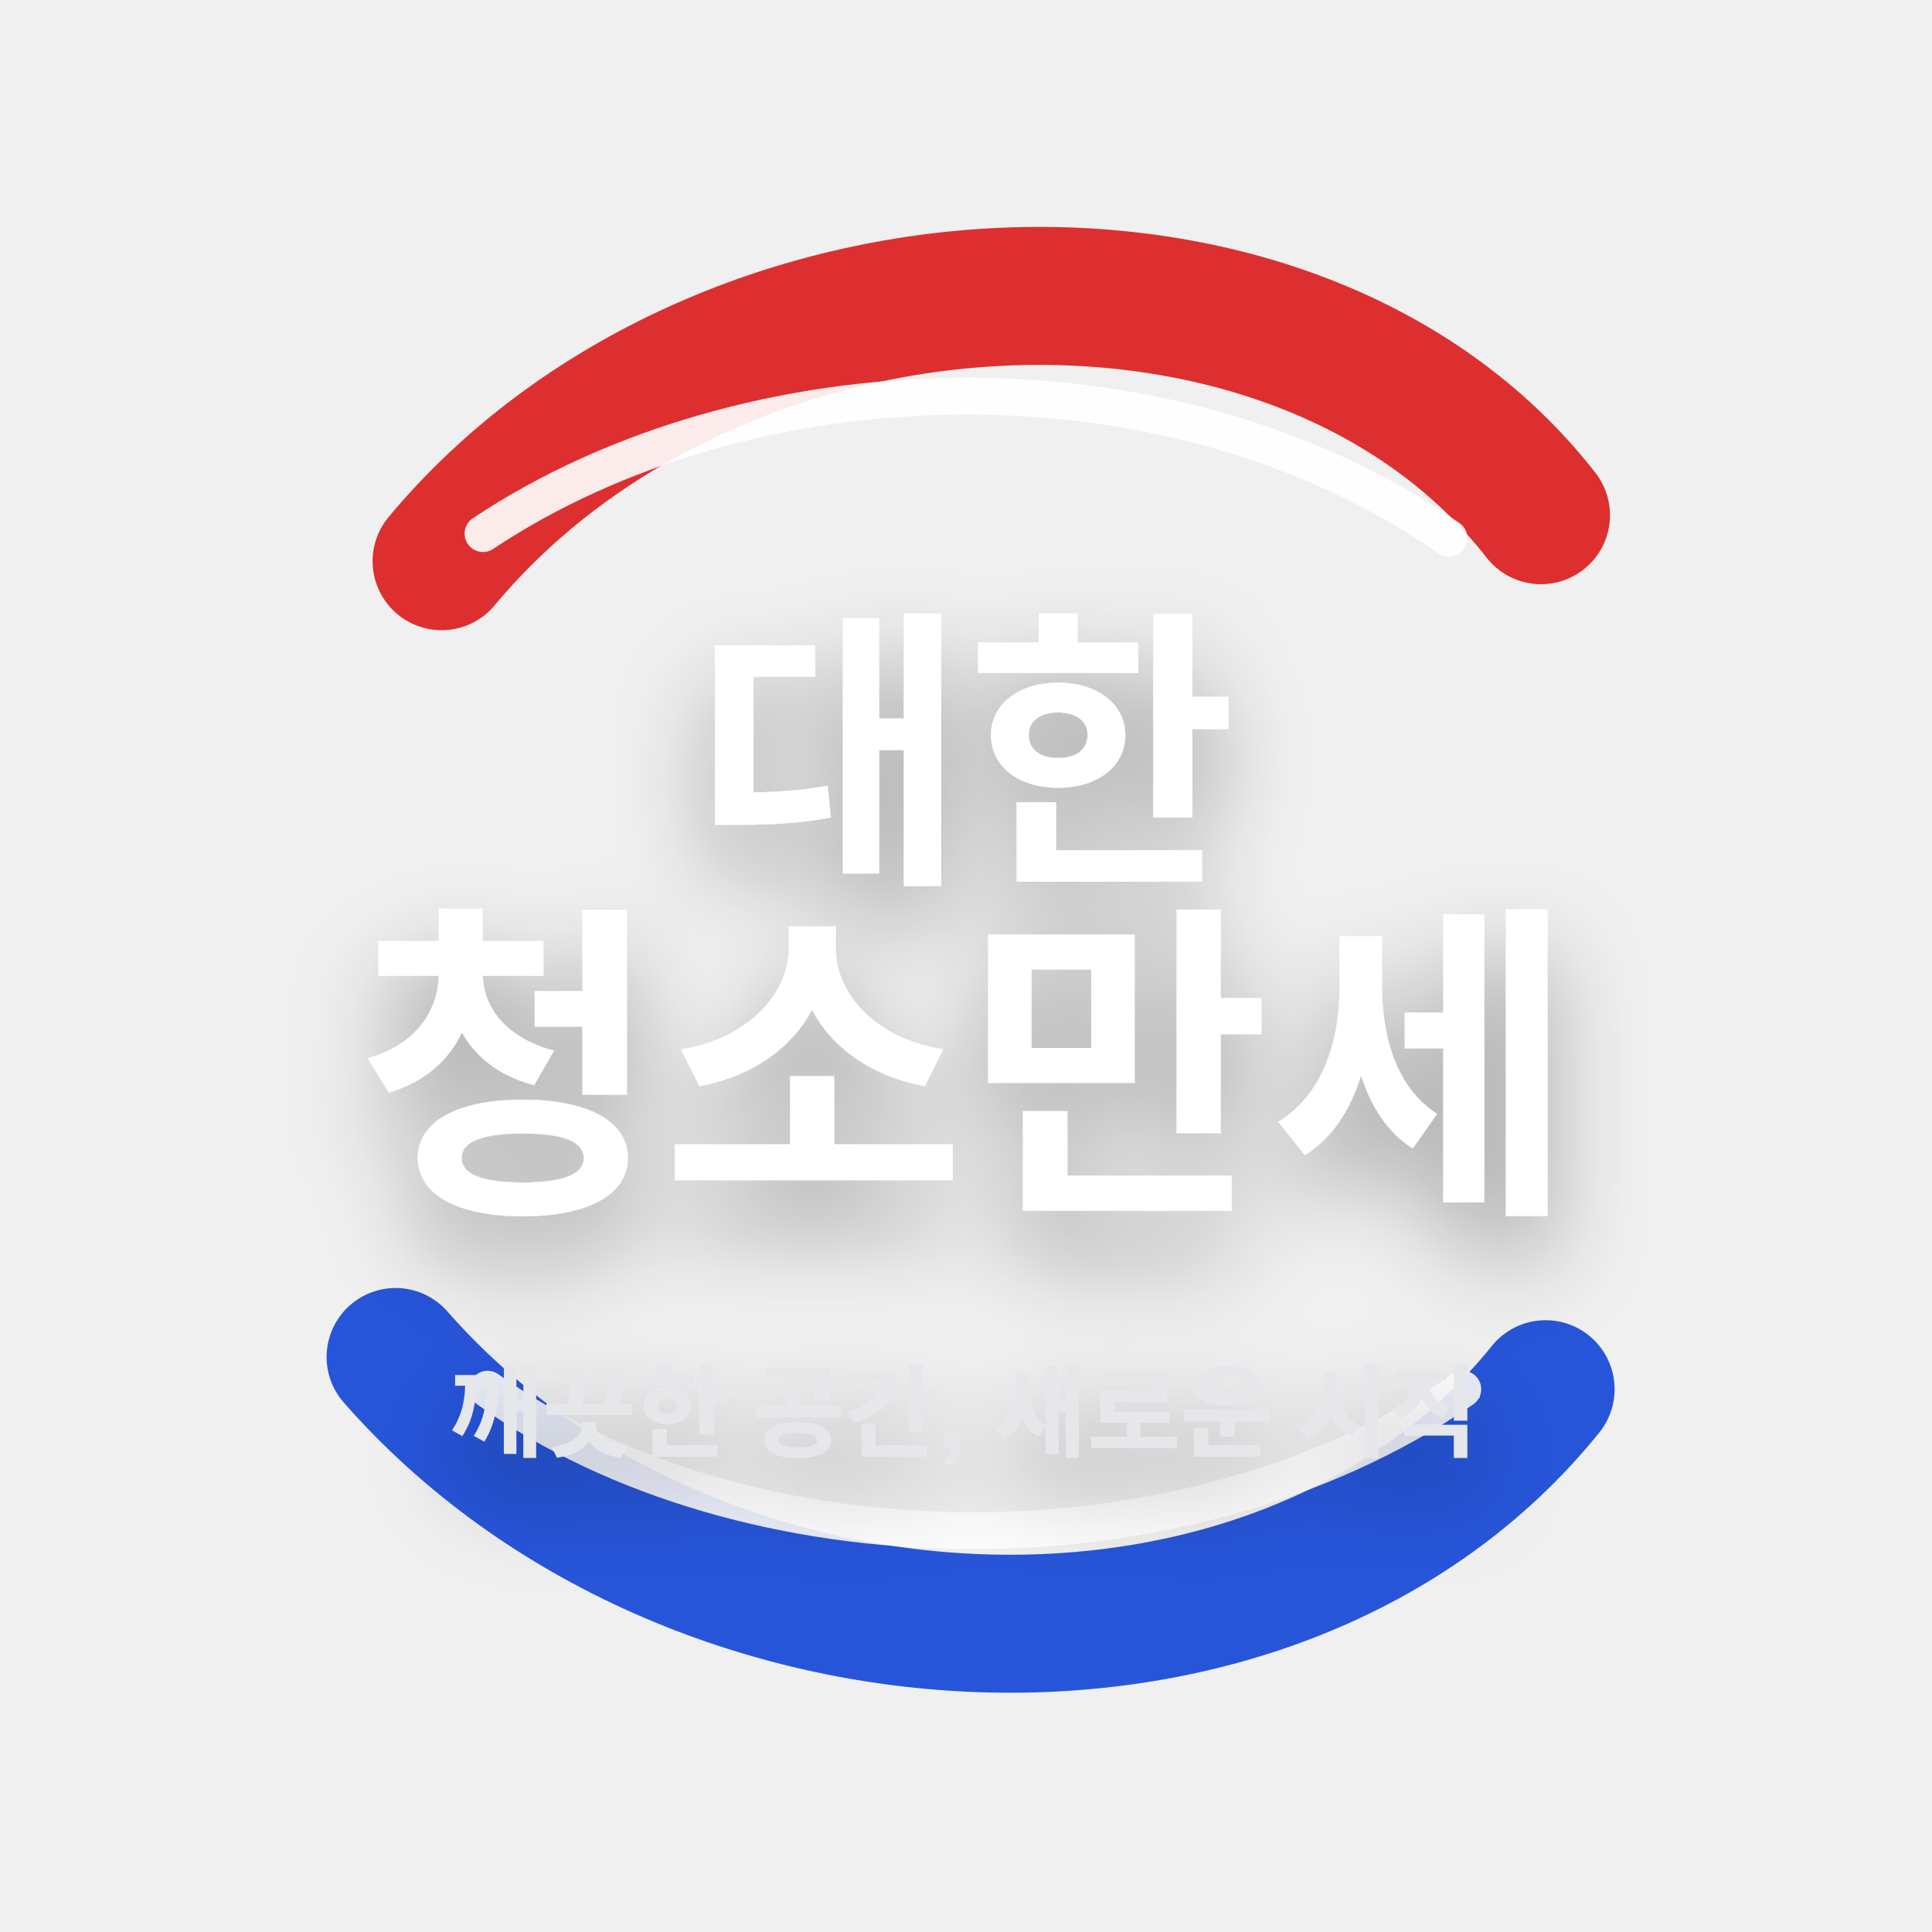
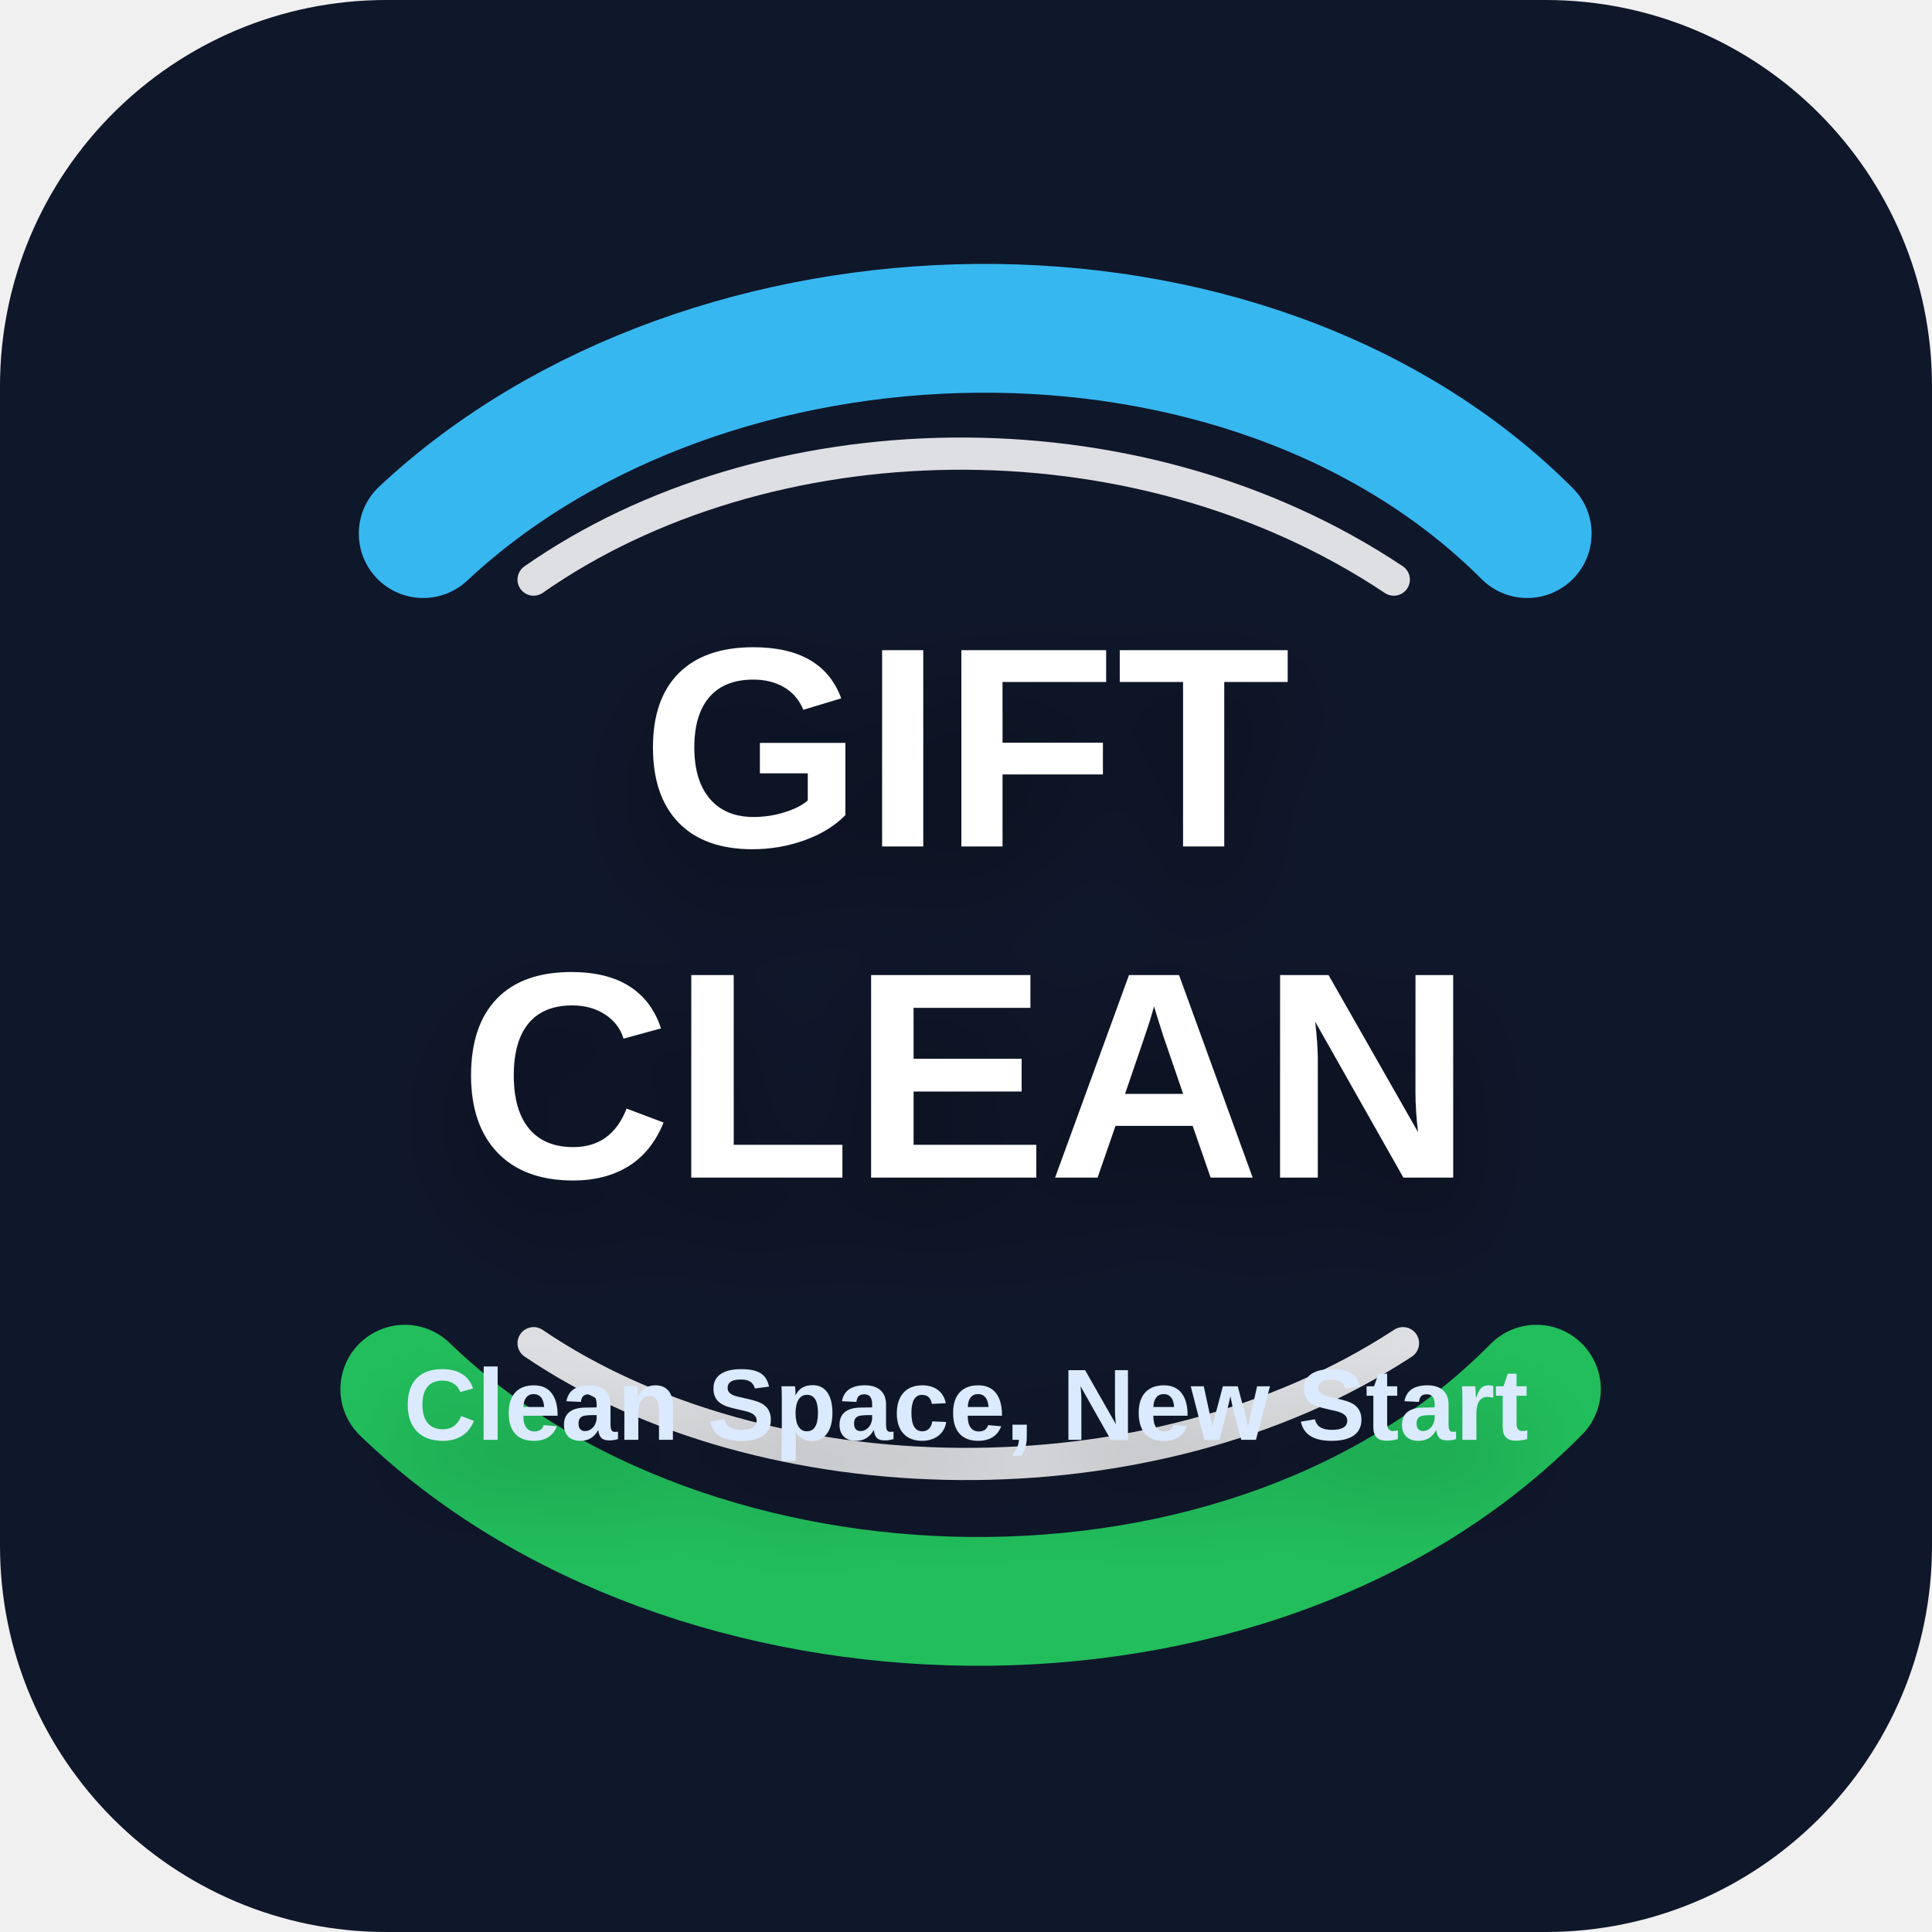
- <svg xmlns="http://www.w3.org/2000/svg" viewBox="0 0 420 420" role="img" aria-label="대한청소만세 로고">
+ <svg xmlns="http://www.w3.org/2000/svg" viewBox="0 0 420 420" role="img" aria-label="GIFT CLEAN logo">
  <defs>
    <filter id="shadow" x="-30%" y="-30%" width="160%" height="160%">
      <feDropShadow dx="0" dy="10" stdDeviation="10" flood-color="#000000" flood-opacity="0.35" />
    </filter>
  </defs>
-   <rect width="420" height="420" fill="none" />
-   <path d="M96 122 C156 50 282 44 335 112" fill="none" stroke="#dc2626" stroke-width="30" stroke-linecap="round" opacity="0.95" />
-   <path d="M86 295 C150 368 278 374 336 302" fill="none" stroke="#1d4ed8" stroke-width="30" stroke-linecap="round" opacity="0.95" />
-   <path d="M105 116 C162 78 253 74 315 117" fill="none" stroke="#ffffff" stroke-width="8" stroke-linecap="round" opacity="0.9" />
-   <path d="M106 302 C162 342 257 344 318 302" fill="none" stroke="#ffffff" stroke-width="8" stroke-linecap="round" opacity="0.9" />
+   <rect width="420" height="420" rx="84" fill="#0f172a" />
+   <path d="M92 116 C154 58 271 55 332 116" fill="none" stroke="#38bdf8" stroke-width="28" stroke-linecap="round" opacity="0.96" />
+   <path d="M88 302 C150 362 272 365 334 302" fill="none" stroke="#22c55e" stroke-width="28" stroke-linecap="round" opacity="0.96" />
+   <path d="M116 126 C166 91 246 88 303 126" fill="none" stroke="#ffffff" stroke-width="7" stroke-linecap="round" opacity="0.86" />
+   <path d="M116 292 C166 326 250 328 305 292" fill="none" stroke="#ffffff" stroke-width="7" stroke-linecap="round" opacity="0.86" />
  <g filter="url(#shadow)">
-     <text x="210" y="187" text-anchor="middle" font-size="64" font-weight="900" font-family="Arial, 'Noto Sans KR', sans-serif" fill="#ffffff">대한</text>
-     <text x="210" y="258" text-anchor="middle" font-size="72" font-weight="900" font-family="Arial, 'Noto Sans KR', sans-serif" fill="#ffffff">청소만세</text>
-     <text x="210" y="315" text-anchor="middle" font-size="22" font-weight="700" font-family="Arial, 'Noto Sans KR', sans-serif" fill="#e5e7eb">깨끗한 공간, 새로운 시작</text>
+     <text x="210" y="184" text-anchor="middle" font-size="62" font-weight="900" font-family="Arial, 'Noto Sans KR', sans-serif" fill="#ffffff">GIFT</text>
+     <text x="210" y="256" text-anchor="middle" font-size="64" font-weight="900" font-family="Arial, 'Noto Sans KR', sans-serif" fill="#ffffff">CLEAN</text>
+     <text x="210" y="313" text-anchor="middle" font-size="22" font-weight="700" font-family="Arial, 'Noto Sans KR', sans-serif" fill="#dbeafe">Clean Space, New Start</text>
  </g>
</svg>
